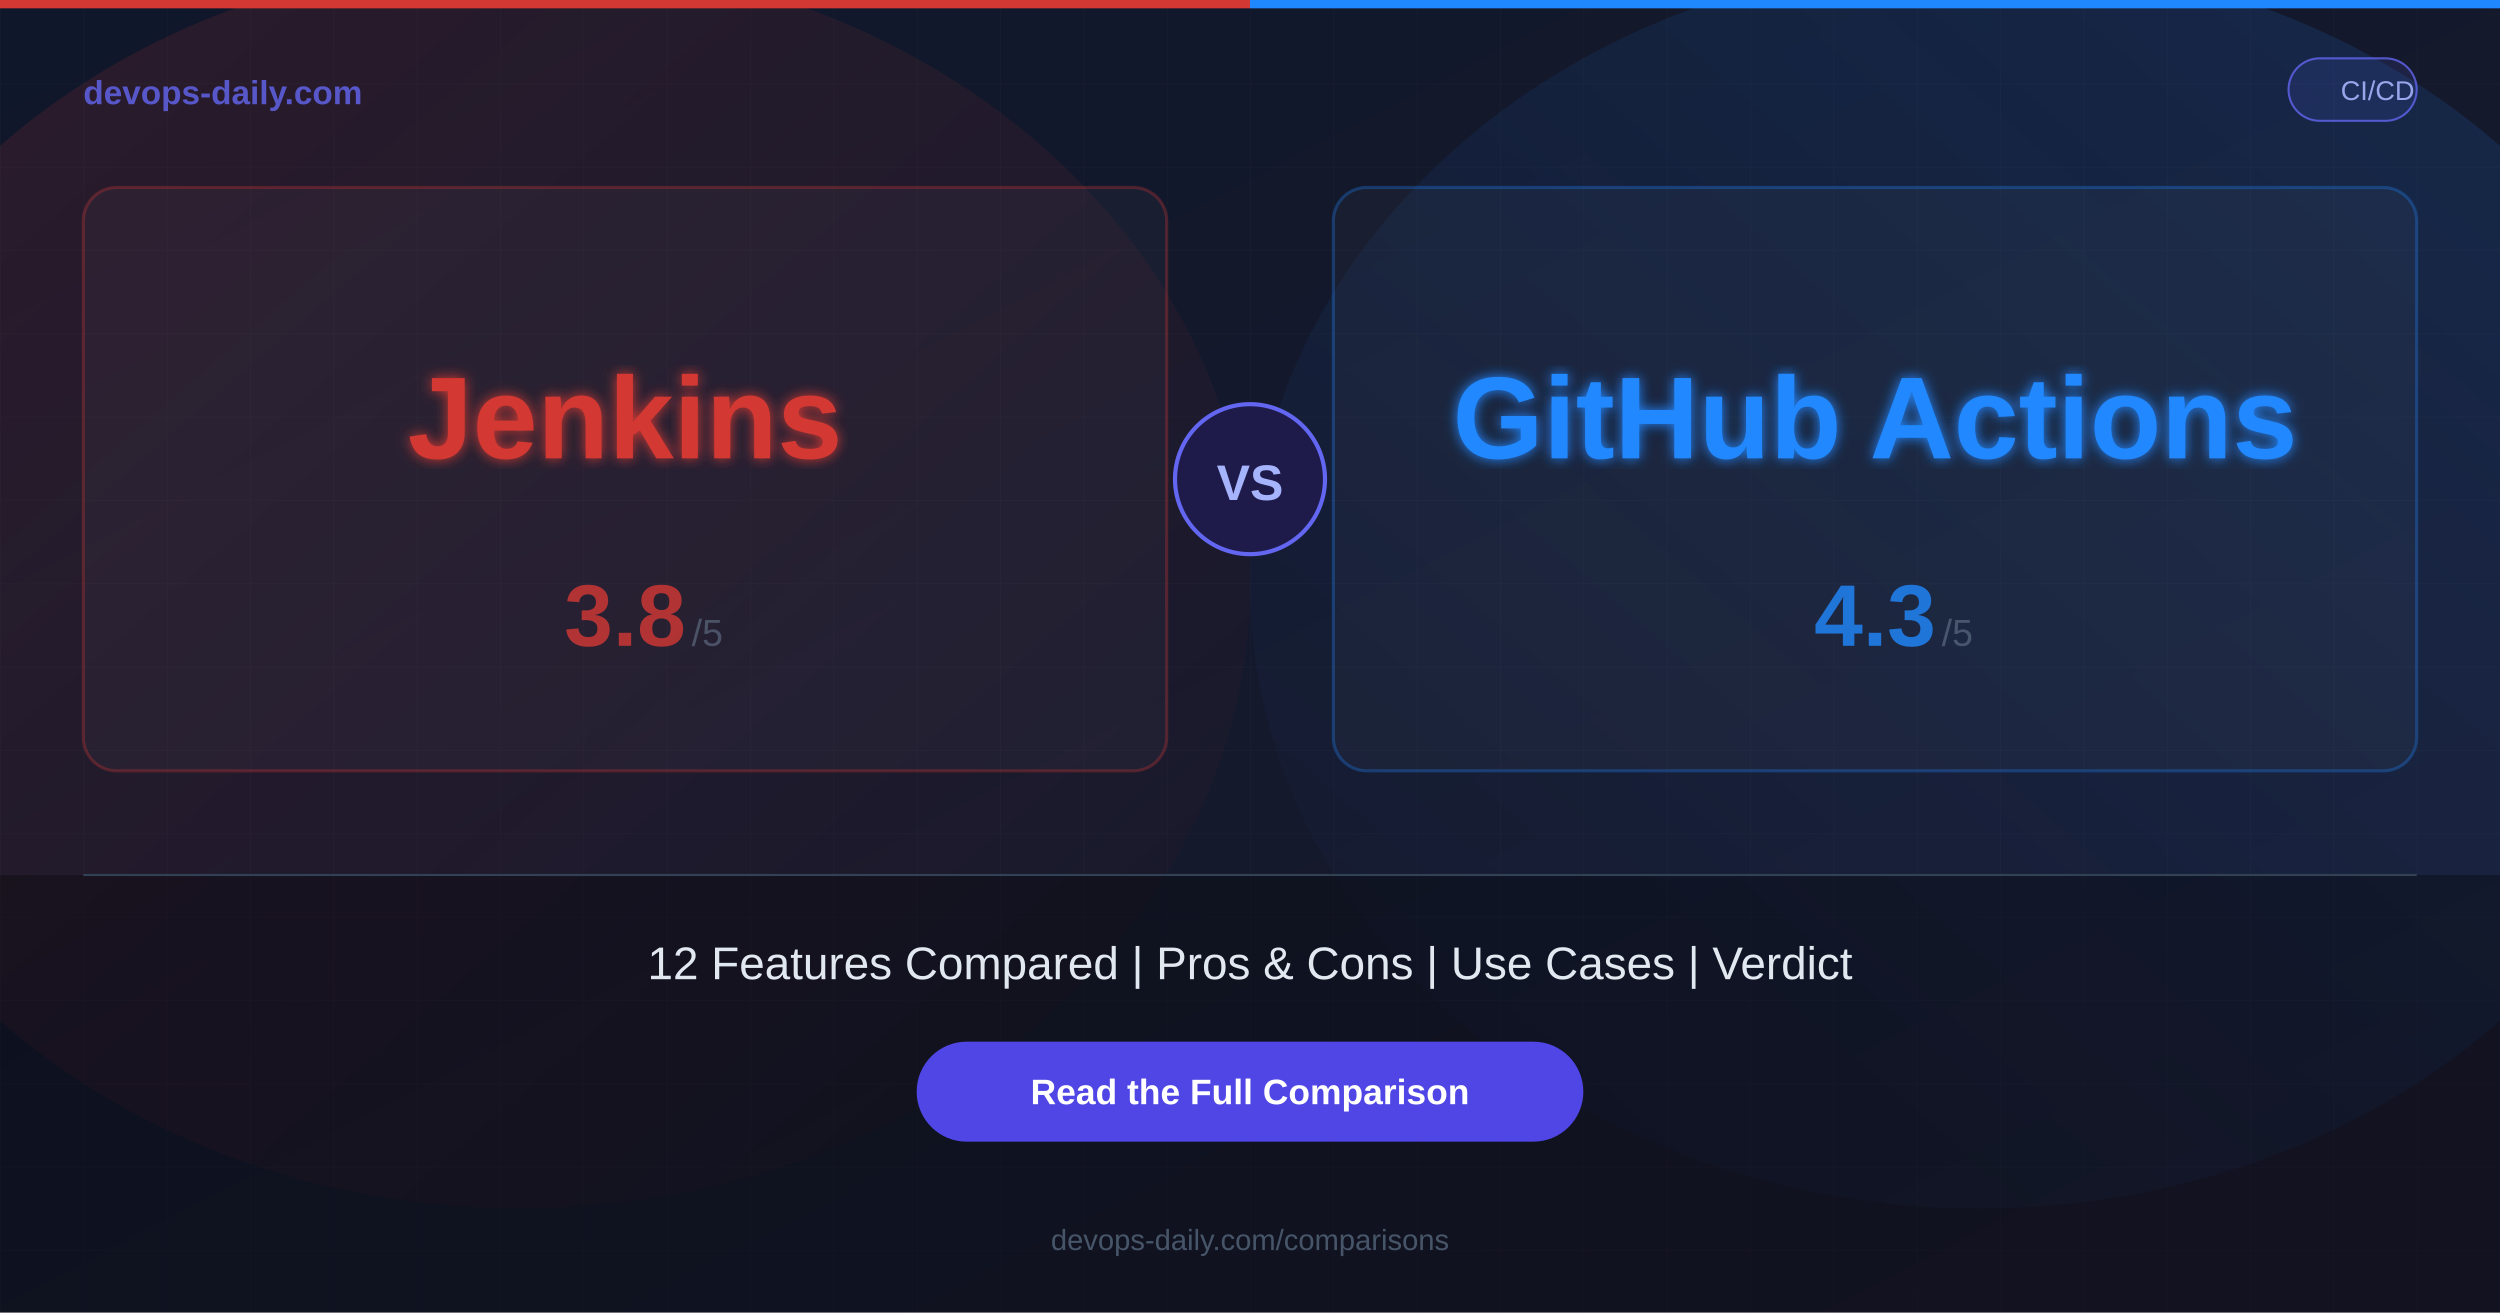
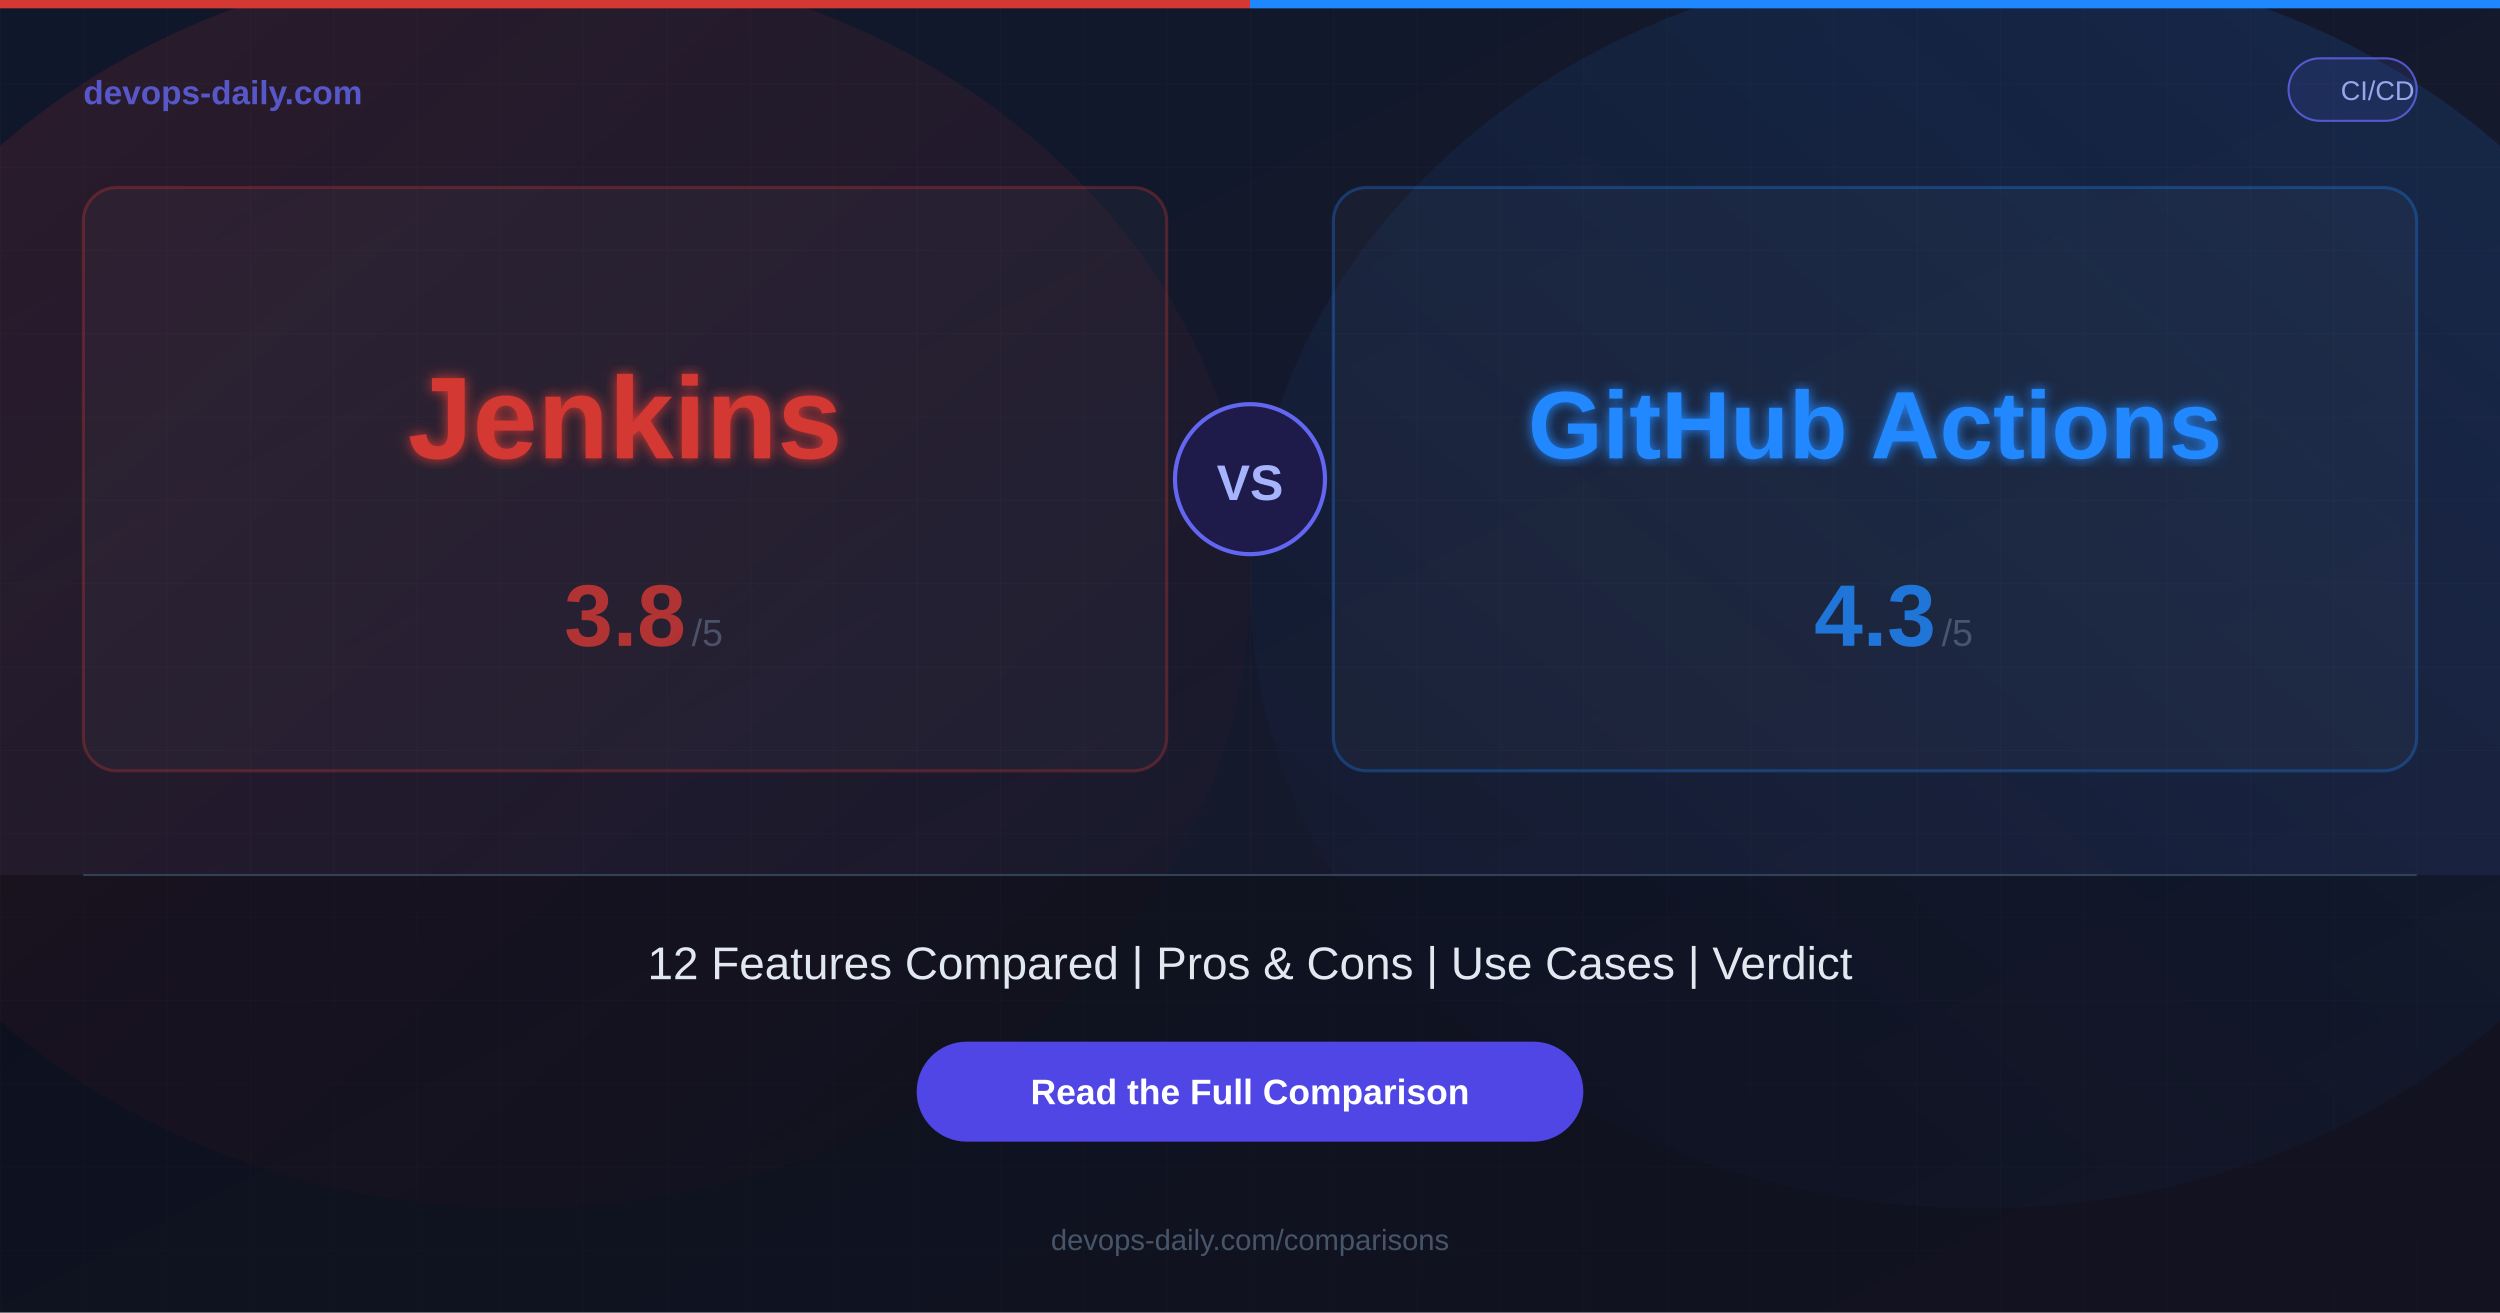
<svg xmlns="http://www.w3.org/2000/svg" width="1200" height="630">
  <defs>
    <linearGradient id="bg" x1="0%" y1="0%" x2="100%" y2="100%">
      <stop offset="0%" style="stop-color:#0f172a;stop-opacity:1" />
      <stop offset="100%" style="stop-color:#1a1a2e;stop-opacity:1" />
    </linearGradient>
    <linearGradient id="glowA" x1="0%" y1="0%" x2="100%" y2="100%">
      <stop offset="0%" style="stop-color:#D33833;stop-opacity:0.15" />
      <stop offset="100%" style="stop-color:#D33833;stop-opacity:0" />
    </linearGradient>
    <linearGradient id="glowB" x1="100%" y1="0%" x2="0%" y2="100%">
      <stop offset="0%" style="stop-color:#2088FF;stop-opacity:0.15" />
      <stop offset="100%" style="stop-color:#2088FF;stop-opacity:0" />
    </linearGradient>
    <filter id="glow">
      <feGaussianBlur stdDeviation="3" result="blur" />
      <feMerge>
        <feMergeNode in="blur" />
        <feMergeNode in="SourceGraphic" />
      </feMerge>
    </filter>
  </defs>
  <rect width="1200" height="630" fill="url(#bg)" />
  <ellipse cx="250" cy="280" rx="350" ry="300" fill="url(#glowA)" />
  <ellipse cx="950" cy="280" rx="350" ry="300" fill="url(#glowB)" />
  <pattern id="grid" width="40" height="40" patternUnits="userSpaceOnUse">
    <path d="M 40 0 L 0 0 0 40" fill="none" stroke="#ffffff" stroke-width="0.3" opacity="0.05" />
  </pattern>
  <rect width="1200" height="630" fill="url(#grid)" />
  <rect x="0" y="0" width="600" height="4" fill="#D33833" />
  <rect x="600" y="0" width="600" height="4" fill="#2088FF" />
  <text x="40" y="50" font-family="Arial, Helvetica, sans-serif" font-size="16" font-weight="bold" fill="#6366f1" opacity="0.8">devops-daily.com</text>
  <rect x="1098.5" y="28" width="61.5" height="30" rx="15" fill="rgba(99,102,241,0.15)" stroke="#6366f1" stroke-width="1" opacity="0.8" />
  <text x="1141.25" y="48" font-family="Arial, Helvetica, sans-serif" font-size="13" fill="#a5b4fc" text-anchor="middle" opacity="0.9">CI/CD</text>
  <rect x="40" y="90" width="520" height="280" rx="16" fill="rgba(255,255,255,0.03)" stroke="rgba(211,56,51,0.3)" stroke-width="1.5" />
  <text x="300" y="220" font-family="Arial, Helvetica, sans-serif" font-size="56" font-weight="bold" fill="#D33833" text-anchor="middle" filter="url(#glow)">Jenkins</text>
  <text x="300" y="310" font-family="Arial, Helvetica, sans-serif" font-size="42" font-weight="bold" fill="#D33833" text-anchor="middle" opacity="0.8">3.8</text>
  <text x="332" y="310" font-family="Arial, Helvetica, sans-serif" font-size="18" fill="#64748b" opacity="0.6">/5</text>
  <rect x="640" y="90" width="520" height="280" rx="16" fill="rgba(255,255,255,0.03)" stroke="rgba(32,136,255,0.3)" stroke-width="1.5" />
-   <text x="900" y="220" font-family="Arial, Helvetica, sans-serif" font-size="56" font-weight="bold" fill="#2088FF" text-anchor="middle" filter="url(#glow)">GitHub Actions</text>
+   <text x="900" y="220" font-family="Arial, Helvetica, sans-serif" font-size="46" font-weight="bold" fill="#2088FF" text-anchor="middle" filter="url(#glow)">GitHub Actions</text>
  <text x="900" y="310" font-family="Arial, Helvetica, sans-serif" font-size="42" font-weight="bold" fill="#2088FF" text-anchor="middle" opacity="0.8">4.3</text>
  <text x="932" y="310" font-family="Arial, Helvetica, sans-serif" font-size="18" fill="#64748b" opacity="0.6">/5</text>
  <circle cx="600" cy="230" r="36" fill="#1e1b4b" stroke="#6366f1" stroke-width="2" />
  <text x="600" y="240" font-family="Arial, Helvetica, sans-serif" font-size="24" font-weight="bold" fill="#a5b4fc" text-anchor="middle">VS</text>
  <rect x="0" y="420" width="1200" height="210" fill="rgba(0,0,0,0.3)" />
  <line x1="40" y1="420" x2="1160" y2="420" stroke="#334155" stroke-width="1" />
  <text x="600" y="470" font-family="Arial, Helvetica, sans-serif" font-size="22" fill="#e2e8f0" text-anchor="middle">12 Features Compared  |  Pros &amp; Cons  |  Use Cases  |  Verdict</text>
  <rect x="440" y="500" width="320" height="48" rx="24" fill="#4f46e5" />
  <text x="600" y="530" font-family="Arial, Helvetica, sans-serif" font-size="17" font-weight="bold" fill="#ffffff" text-anchor="middle">Read the Full Comparison</text>
  <text x="600" y="600" font-family="Arial, Helvetica, sans-serif" font-size="14" fill="#475569" text-anchor="middle">devops-daily.com/comparisons</text>
</svg>
